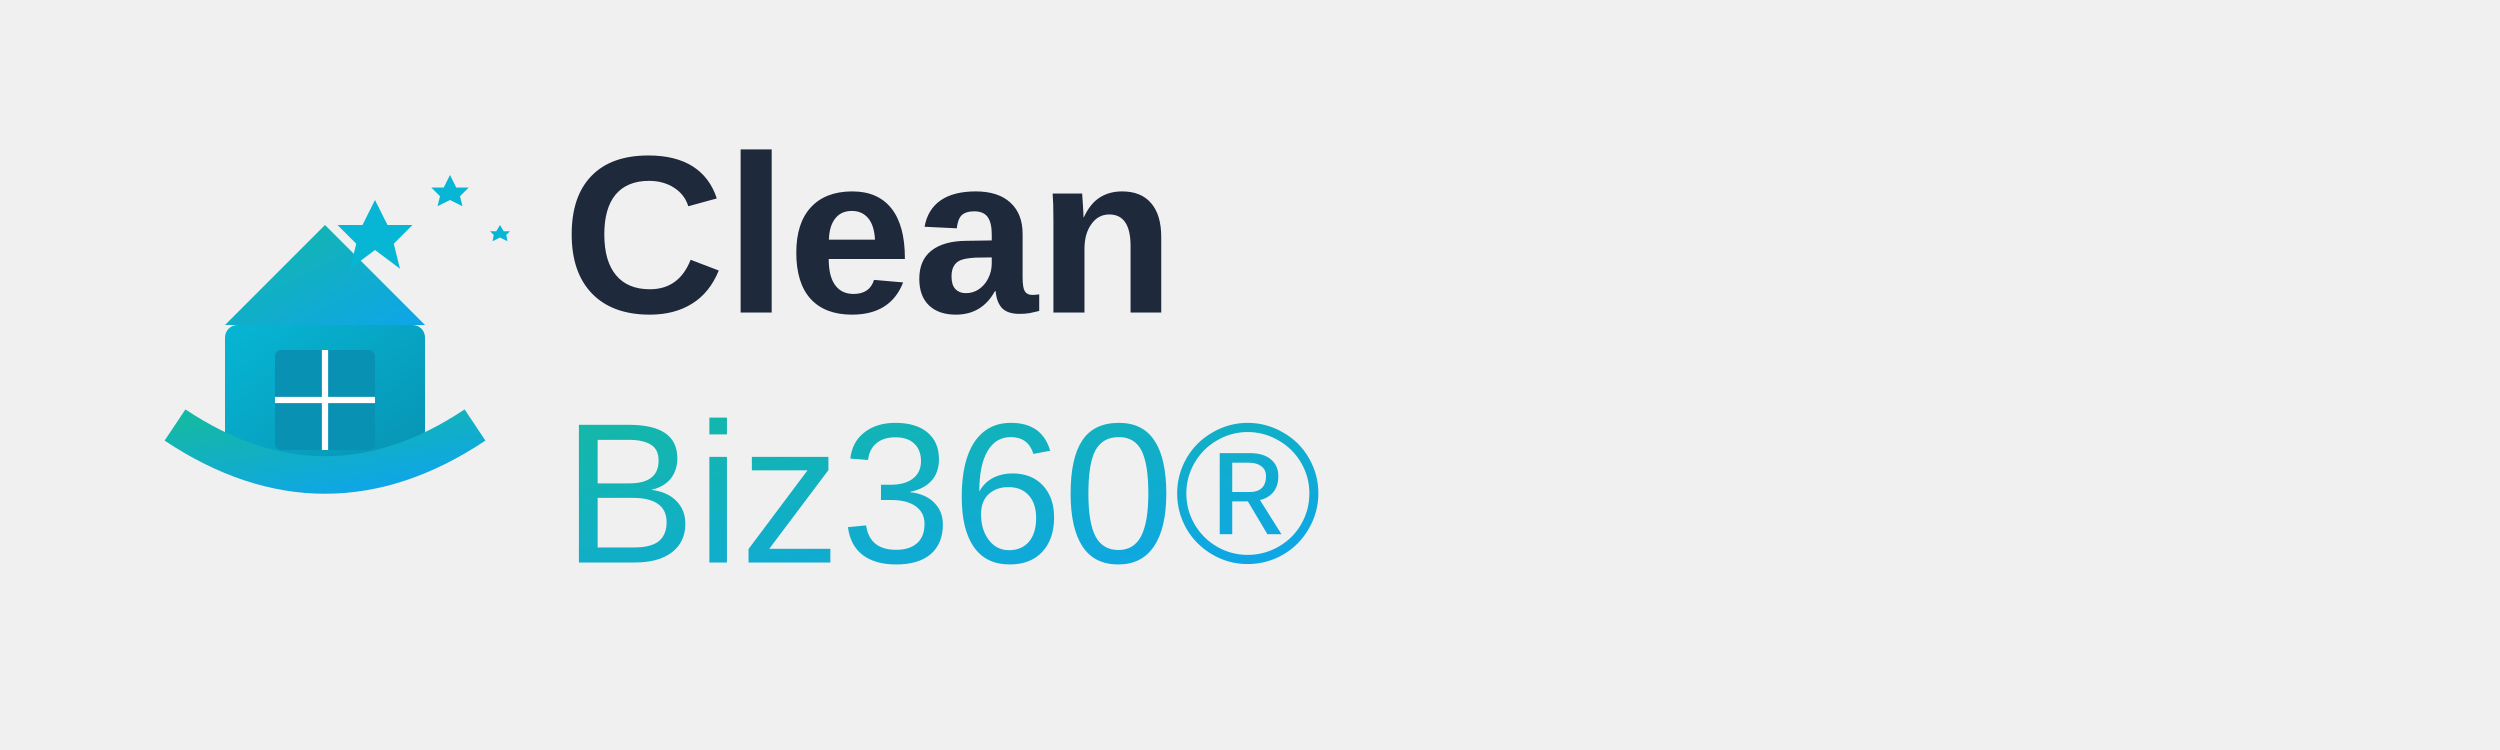
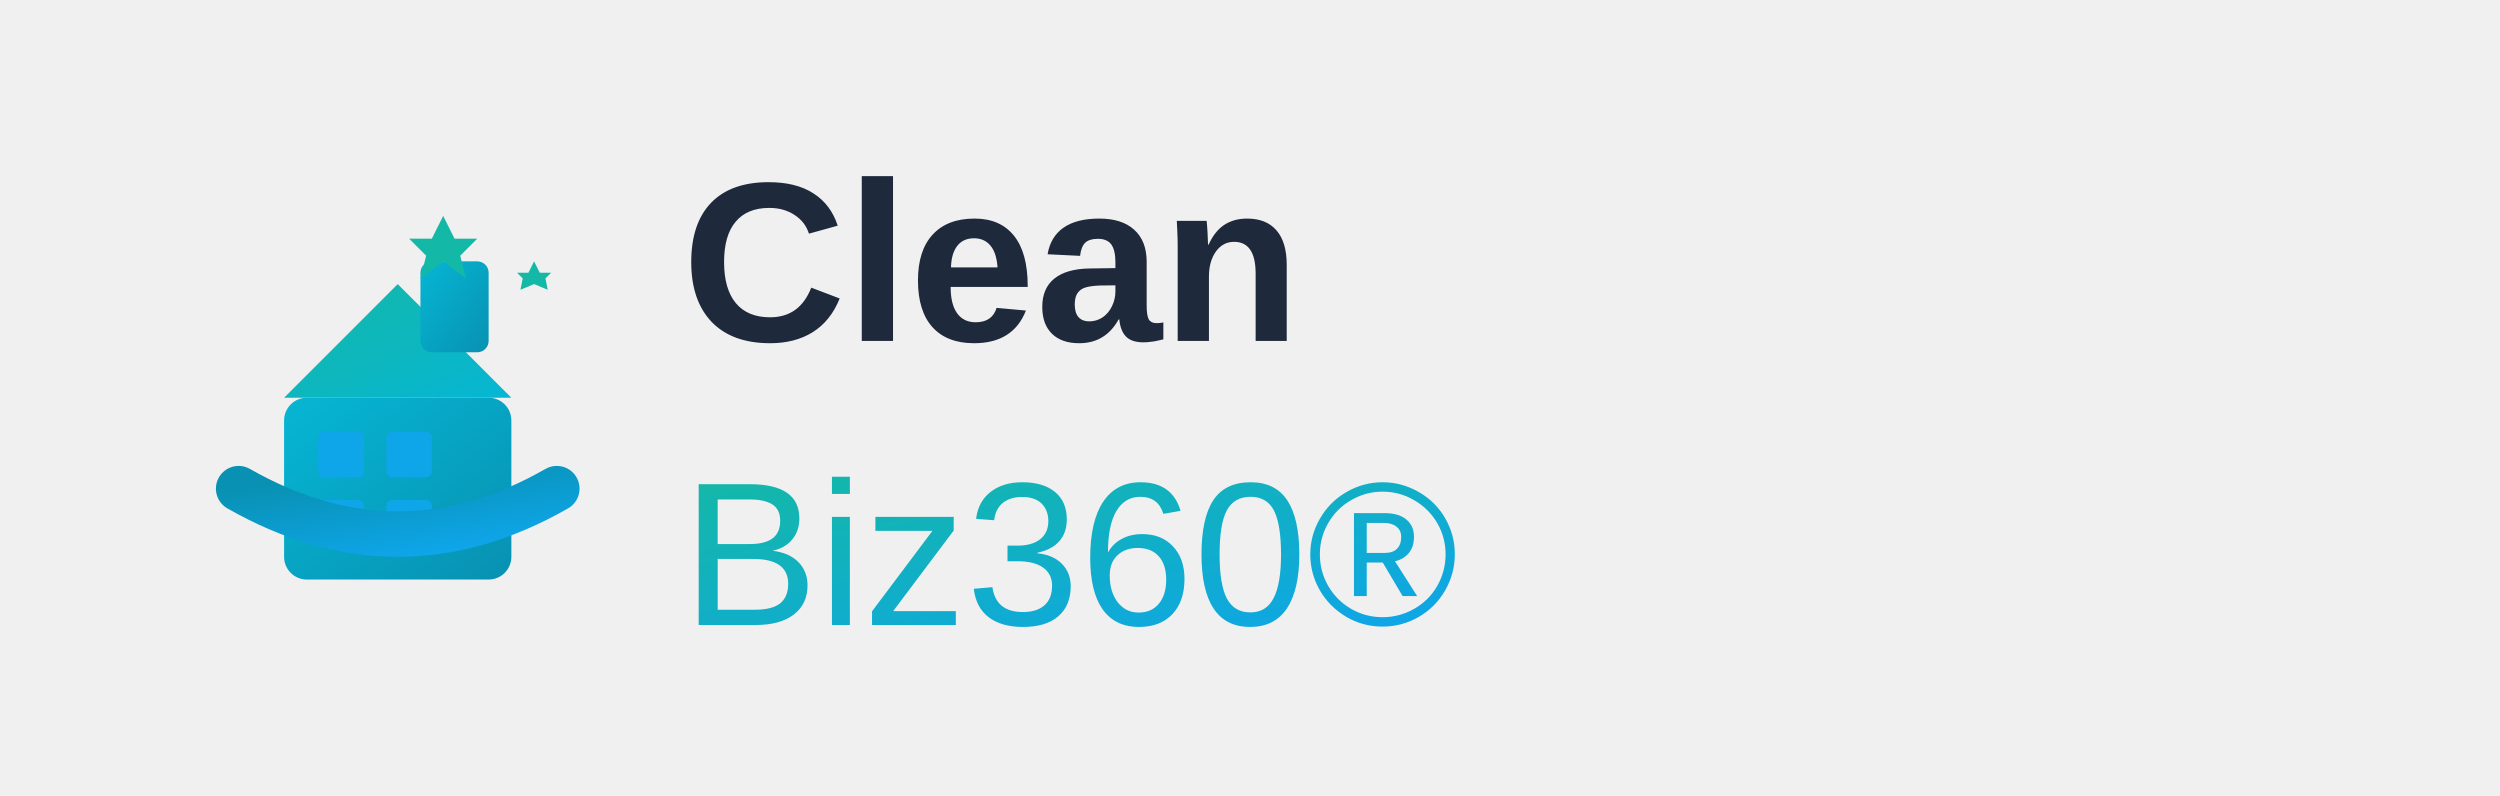
- <svg xmlns="http://www.w3.org/2000/svg" width="200" height="60" viewBox="0 0 200 60">
+ <svg xmlns="http://www.w3.org/2000/svg" width="220" height="70" viewBox="0 0 220 70">
  <defs>
    <linearGradient id="blueGradient" x1="0%" y1="0%" x2="100%" y2="100%">
      <stop offset="0%" style="stop-color:#14b8a6;stop-opacity:1" />
      <stop offset="100%" style="stop-color:#0ea5e9;stop-opacity:1" />
    </linearGradient>
    <linearGradient id="houseGradient" x1="0%" y1="0%" x2="100%" y2="100%">
      <stop offset="0%" style="stop-color:#06b6d4;stop-opacity:1" />
      <stop offset="100%" style="stop-color:#0891b2;stop-opacity:1" />
    </linearGradient>
+     <linearGradient id="roofGradient" x1="0%" y1="0%" x2="100%" y2="100%">
+       <stop offset="0%" style="stop-color:#14b8a6;stop-opacity:1" />
+       <stop offset="100%" style="stop-color:#06b6d4;stop-opacity:1" />
+     </linearGradient>
+     <linearGradient id="swooshGradient" x1="0%" y1="0%" x2="100%" y2="100%">
+       <stop offset="0%" style="stop-color:#0891b2;stop-opacity:1" />
+       <stop offset="100%" style="stop-color:#0ea5e9;stop-opacity:1" />
+     </linearGradient>
  </defs>
-   <g transform="translate(10, 10)">
-     <rect x="8" y="16" width="16" height="12" fill="url(#houseGradient)" rx="1" />
-     <polygon points="8,16 16,8 24,16" fill="url(#blueGradient)" />
-     <rect x="12" y="18" width="8" height="8" fill="#0891b2" rx="0.5" />
-     <line x1="16" y1="18" x2="16" y2="26" stroke="white" stroke-width="0.5" />
-     <line x1="12" y1="22" x2="20" y2="22" stroke="white" stroke-width="0.5" />
-     <path d="M 4 24 Q 16 32 28 24" stroke="url(#blueGradient)" stroke-width="3" fill="none" />
-     <g fill="#06b6d4">
-       <polygon points="20,6 21,8 23,8 21.5,9.5 22,11.5 20,10 18,11.5 18.5,9.5 17,8 19,8" />
-       <polygon points="26,4 26.5,5 27.5,5 26.8,5.7 27,6.5 26,6 25,6.5 25.2,5.7 24.5,5 25.5,5" />
-       <polygon points="30,8 30.3,8.5 30.8,8.5 30.5,8.8 30.6,9.3 30,9 29.4,9.3 29.5,8.8 29.2,8.5 29.7,8.5" />
+   <g transform="translate(15, 15)">
+     <rect x="10" y="20" width="20" height="16" fill="url(#houseGradient)" rx="2" />
+     <polygon points="10,20 20,10 30,20" fill="url(#roofGradient)" />
+     <rect x="22" y="8" width="6" height="8" fill="url(#houseGradient)" rx="1" />
+     <rect x="13" y="23" width="4" height="4" fill="#0ea5e9" rx="0.5" />
+     <rect x="19" y="23" width="4" height="4" fill="#0ea5e9" rx="0.5" />
+     <rect x="13" y="29" width="4" height="4" fill="#0ea5e9" rx="0.5" />
+     <rect x="19" y="29" width="4" height="4" fill="#0ea5e9" rx="0.5" />
+     <path d="M 6 28 Q 20 36 34 28" stroke="url(#swooshGradient)" stroke-width="4" fill="none" stroke-linecap="round" />
+     <g fill="#14b8a6">
+       <polygon points="24,4 25,6 27,6 25.5,7.5 26,9.5 24,8 22,9.5 22.5,7.5 21,6 23,6" />
+       <polygon points="32,8 32.5,9 33.5,9 33,9.5 33.2,10.5 32,10 30.8,10.5 31,9.5 30.5,9 31.5,9" />
    </g>
  </g>
-   <text x="45" y="25" font-family="Arial, sans-serif" font-size="18" font-weight="bold" fill="#1e293b">Clean</text>
-   <text x="45" y="45" font-family="Arial, sans-serif" font-size="16" font-weight="normal" fill="url(#blueGradient)">Biz360®</text>
+   <text x="60" y="30" font-family="Arial, sans-serif" font-size="20" font-weight="bold" fill="#1e293b">Clean</text>
+   <text x="60" y="55" font-family="Arial, sans-serif" font-size="18" font-weight="normal" fill="url(#blueGradient)">Biz360®</text>
</svg>
